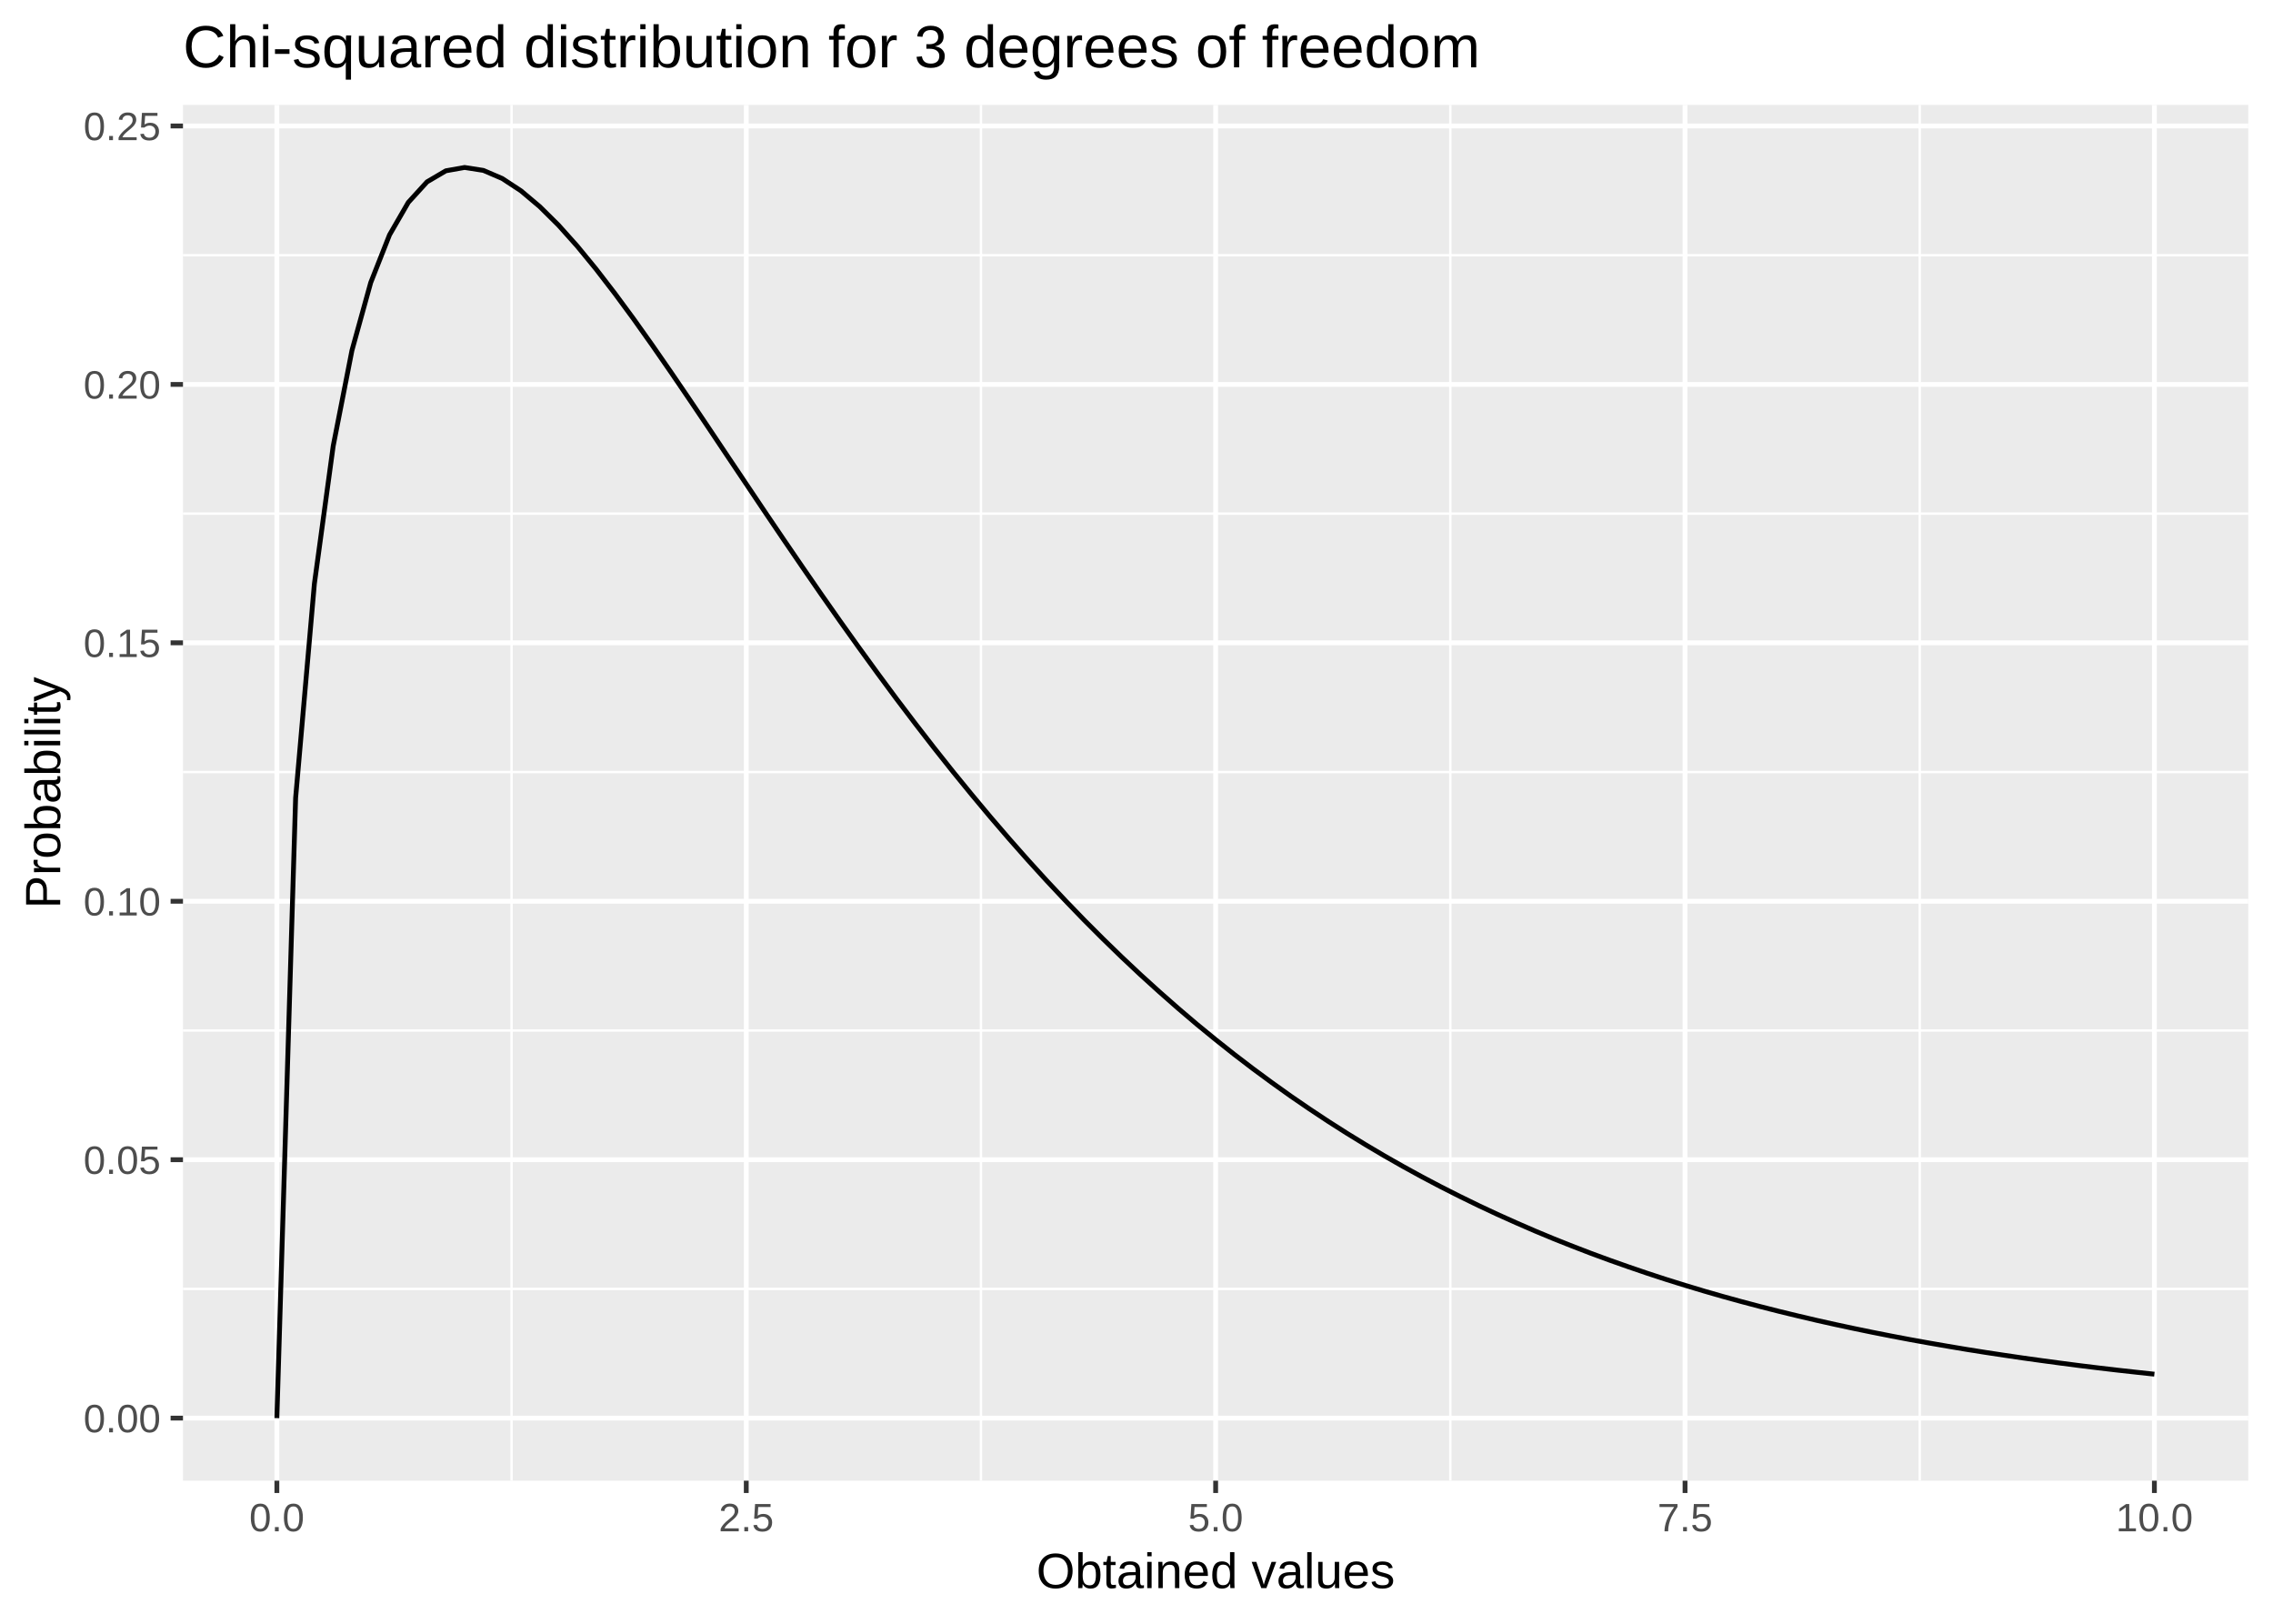
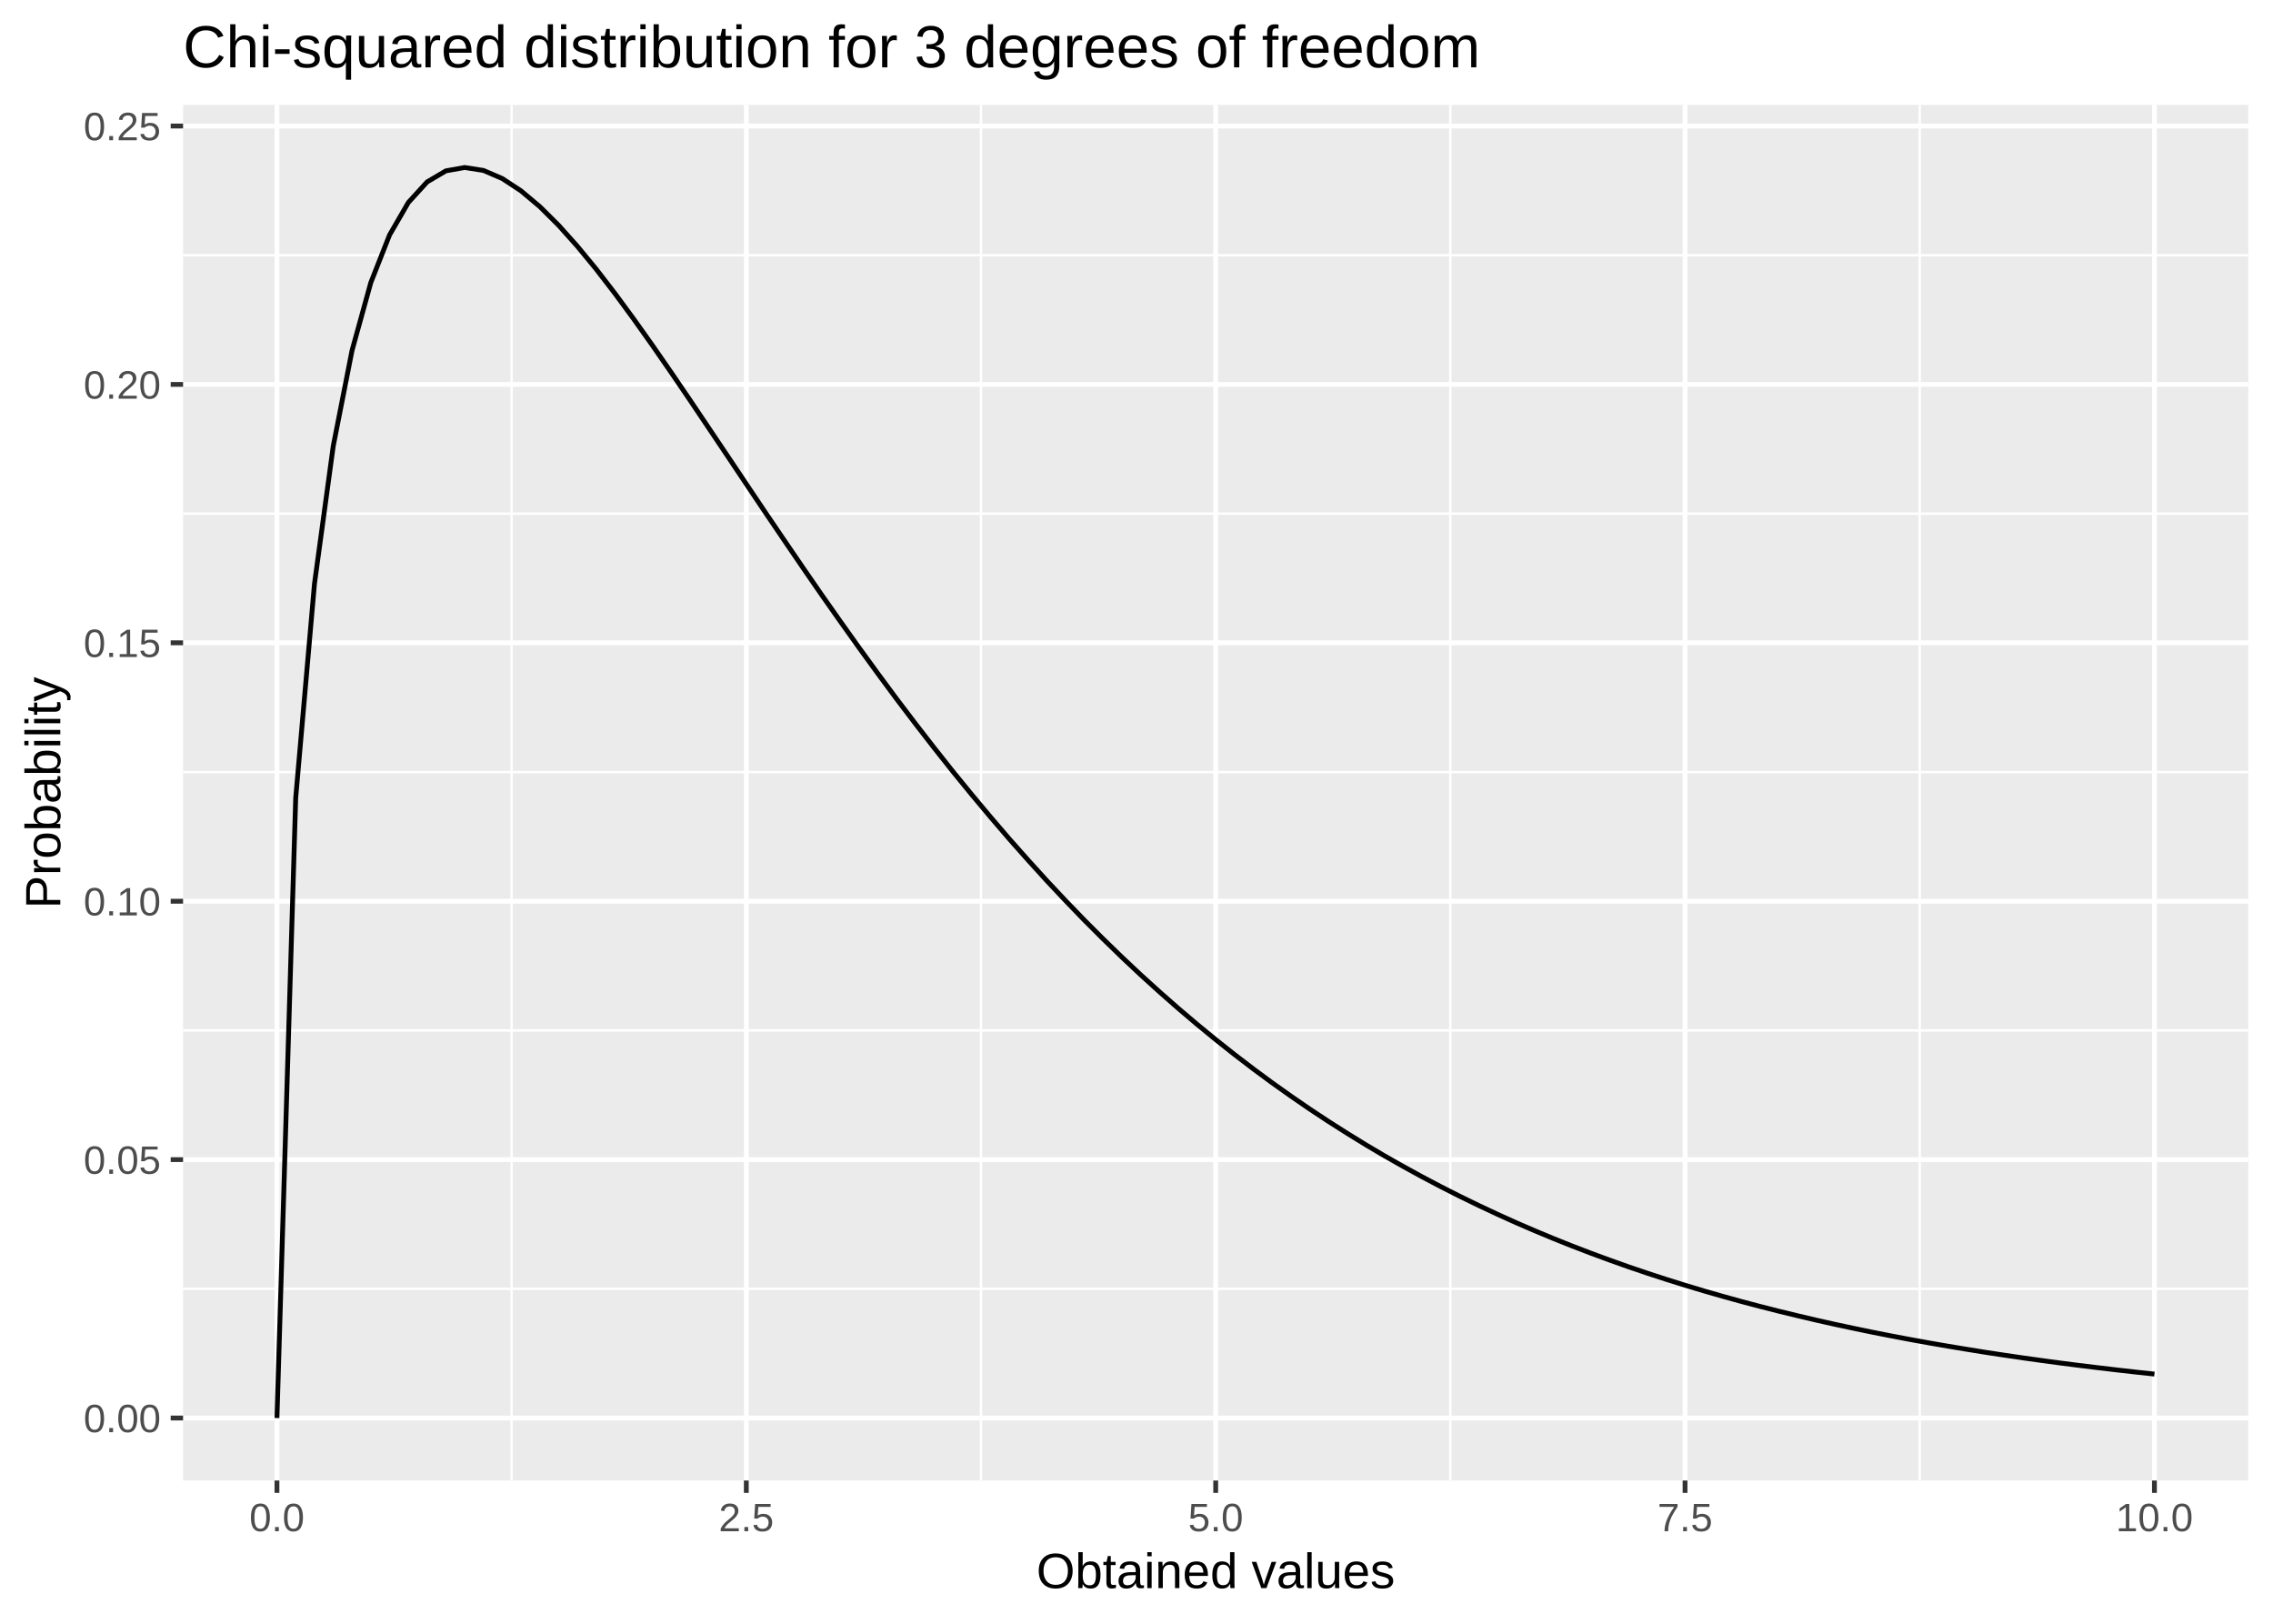
- <svg xmlns="http://www.w3.org/2000/svg" viewBox="0 0 504.00 360.00">
+ <svg xmlns="http://www.w3.org/2000/svg" class="svglite" width="504.00pt" height="360.00pt" viewBox="0 0 504.00 360.00">
  <defs>
    <style type="text/css">
-     line, polyline, polygon, path, rect, circle {
+     .svglite line, .svglite polyline, .svglite polygon, .svglite path, .svglite rect, .svglite circle {
      fill: none;
      stroke: #000000;
      stroke-linecap: round;
      stroke-linejoin: round;
      stroke-miterlimit: 10.00;
    }
  </style>
  </defs>
  <rect width="100%" height="100%" style="stroke: none; fill: #FFFFFF;" />
-   <rect x="0.00" y="0.00" width="504.00" height="360.00" style="stroke-width: 1.07; stroke: #FFFFFF; fill: #FFFFFF;" />
  <defs>
-     <clipPath id="cpNDAuNTd8NDk4LjUyfDMyOC4yOHwyMy4yNw==">
-       <rect x="40.57" y="23.27" width="457.95" height="305.01" />
-     </clipPath>
-   </defs>
-   <rect x="40.57" y="23.27" width="457.95" height="305.01" style="stroke-width: 1.07; stroke: none; fill: #EBEBEB;" clip-path="url(#cpNDAuNTd8NDk4LjUyfDMyOC4yOHwyMy4yNw==)" />
-   <polyline points="40.57,285.76 498.52,285.76 " style="stroke-width: 0.53; stroke: #FFFFFF; stroke-linecap: butt;" clip-path="url(#cpNDAuNTd8NDk4LjUyfDMyOC4yOHwyMy4yNw==)" />
-   <polyline points="40.57,228.47 498.52,228.47 " style="stroke-width: 0.53; stroke: #FFFFFF; stroke-linecap: butt;" clip-path="url(#cpNDAuNTd8NDk4LjUyfDMyOC4yOHwyMy4yNw==)" />
-   <polyline points="40.57,171.17 498.52,171.17 " style="stroke-width: 0.53; stroke: #FFFFFF; stroke-linecap: butt;" clip-path="url(#cpNDAuNTd8NDk4LjUyfDMyOC4yOHwyMy4yNw==)" />
-   <polyline points="40.57,113.88 498.52,113.88 " style="stroke-width: 0.53; stroke: #FFFFFF; stroke-linecap: butt;" clip-path="url(#cpNDAuNTd8NDk4LjUyfDMyOC4yOHwyMy4yNw==)" />
-   <polyline points="40.57,56.58 498.52,56.58 " style="stroke-width: 0.53; stroke: #FFFFFF; stroke-linecap: butt;" clip-path="url(#cpNDAuNTd8NDk4LjUyfDMyOC4yOHwyMy4yNw==)" />
-   <polyline points="113.43,328.28 113.43,23.27 " style="stroke-width: 0.53; stroke: #FFFFFF; stroke-linecap: butt;" clip-path="url(#cpNDAuNTd8NDk4LjUyfDMyOC4yOHwyMy4yNw==)" />
-   <polyline points="217.51,328.28 217.51,23.27 " style="stroke-width: 0.53; stroke: #FFFFFF; stroke-linecap: butt;" clip-path="url(#cpNDAuNTd8NDk4LjUyfDMyOC4yOHwyMy4yNw==)" />
-   <polyline points="321.59,328.28 321.59,23.27 " style="stroke-width: 0.53; stroke: #FFFFFF; stroke-linecap: butt;" clip-path="url(#cpNDAuNTd8NDk4LjUyfDMyOC4yOHwyMy4yNw==)" />
-   <polyline points="425.67,328.28 425.67,23.27 " style="stroke-width: 0.53; stroke: #FFFFFF; stroke-linecap: butt;" clip-path="url(#cpNDAuNTd8NDk4LjUyfDMyOC4yOHwyMy4yNw==)" />
-   <polyline points="40.57,314.41 498.52,314.41 " style="stroke-width: 1.07; stroke: #FFFFFF; stroke-linecap: butt;" clip-path="url(#cpNDAuNTd8NDk4LjUyfDMyOC4yOHwyMy4yNw==)" />
-   <polyline points="40.57,257.12 498.52,257.12 " style="stroke-width: 1.07; stroke: #FFFFFF; stroke-linecap: butt;" clip-path="url(#cpNDAuNTd8NDk4LjUyfDMyOC4yOHwyMy4yNw==)" />
-   <polyline points="40.57,199.82 498.52,199.82 " style="stroke-width: 1.07; stroke: #FFFFFF; stroke-linecap: butt;" clip-path="url(#cpNDAuNTd8NDk4LjUyfDMyOC4yOHwyMy4yNw==)" />
-   <polyline points="40.57,142.52 498.52,142.52 " style="stroke-width: 1.07; stroke: #FFFFFF; stroke-linecap: butt;" clip-path="url(#cpNDAuNTd8NDk4LjUyfDMyOC4yOHwyMy4yNw==)" />
-   <polyline points="40.57,85.23 498.52,85.23 " style="stroke-width: 1.07; stroke: #FFFFFF; stroke-linecap: butt;" clip-path="url(#cpNDAuNTd8NDk4LjUyfDMyOC4yOHwyMy4yNw==)" />
-   <polyline points="40.57,27.93 498.52,27.93 " style="stroke-width: 1.07; stroke: #FFFFFF; stroke-linecap: butt;" clip-path="url(#cpNDAuNTd8NDk4LjUyfDMyOC4yOHwyMy4yNw==)" />
-   <polyline points="61.39,328.28 61.39,23.27 " style="stroke-width: 1.07; stroke: #FFFFFF; stroke-linecap: butt;" clip-path="url(#cpNDAuNTd8NDk4LjUyfDMyOC4yOHwyMy4yNw==)" />
-   <polyline points="165.47,328.28 165.47,23.27 " style="stroke-width: 1.07; stroke: #FFFFFF; stroke-linecap: butt;" clip-path="url(#cpNDAuNTd8NDk4LjUyfDMyOC4yOHwyMy4yNw==)" />
-   <polyline points="269.55,328.28 269.55,23.27 " style="stroke-width: 1.07; stroke: #FFFFFF; stroke-linecap: butt;" clip-path="url(#cpNDAuNTd8NDk4LjUyfDMyOC4yOHwyMy4yNw==)" />
-   <polyline points="373.63,328.28 373.63,23.27 " style="stroke-width: 1.07; stroke: #FFFFFF; stroke-linecap: butt;" clip-path="url(#cpNDAuNTd8NDk4LjUyfDMyOC4yOHwyMy4yNw==)" />
-   <polyline points="477.70,328.28 477.70,23.27 " style="stroke-width: 1.07; stroke: #FFFFFF; stroke-linecap: butt;" clip-path="url(#cpNDAuNTd8NDk4LjUyfDMyOC4yOHwyMy4yNw==)" />
-   <polyline points="61.39,314.41 65.55,176.90 69.71,129.42 73.88,98.89 78.04,77.69 82.20,62.66 86.37,52.08 90.53,44.88 94.69,40.32 98.86,37.87 103.02,37.13 107.18,37.78 111.35,39.57 115.51,42.30 119.67,45.80 123.84,49.93 128.00,54.58 132.16,59.65 136.32,65.05 140.49,70.71 144.65,76.57 148.81,82.58 152.98,88.70 157.14,94.88 161.30,101.10 165.47,107.32 169.63,113.52 173.79,119.67 177.96,125.77 182.12,131.80 186.28,137.73 190.45,143.57 194.61,149.30 198.77,154.92 202.94,160.42 207.10,165.79 211.26,171.03 215.43,176.14 219.59,181.12 223.75,185.96 227.91,190.67 232.08,195.25 236.24,199.68 240.40,203.99 244.57,208.16 248.73,212.20 252.89,216.11 257.06,219.89 261.22,223.55 265.38,227.09 269.55,230.50 273.71,233.80 277.87,236.98 282.04,240.05 286.20,243.02 290.36,245.87 294.53,248.63 298.69,251.28 302.85,253.83 307.01,256.29 311.18,258.66 315.34,260.94 319.50,263.13 323.67,265.24 327.83,267.27 331.99,269.22 336.16,271.09 340.32,272.90 344.48,274.63 348.65,276.29 352.81,277.89 356.97,279.42 361.14,280.89 365.30,282.31 369.46,283.67 373.63,284.97 377.79,286.22 381.95,287.42 386.12,288.57 390.28,289.67 394.44,290.73 398.60,291.74 402.77,292.72 406.93,293.65 411.09,294.54 415.26,295.40 419.42,296.22 423.58,297.01 427.75,297.76 431.91,298.48 436.07,299.18 440.24,299.84 444.40,300.47 448.56,301.08 452.73,301.66 456.89,302.22 461.05,302.76 465.22,303.27 469.38,303.76 473.54,304.22 477.70,304.67 " style="stroke-width: 1.07; stroke-linecap: butt;" clip-path="url(#cpNDAuNTd8NDk4LjUyfDMyOC4yOHwyMy4yNw==)" />
-   <defs>
-     <clipPath id="cpMC4wMHw1MDQuMDB8MzYwLjAwfDAuMDA=">
+     <clipPath id="cpMC4wMHw1MDQuMDB8MC4wMHwzNjAuMDA=">
      <rect x="0.00" y="0.00" width="504.00" height="360.00" />
    </clipPath>
  </defs>
-   <g clip-path="url(#cpMC4wMHw1MDQuMDB8MzYwLjAwfDAuMDA=)">
-     <text x="18.51" y="317.56" style="font-size: 8.80px; fill: #4D4D4D; font-family: Arial;" textLength="17.13px" lengthAdjust="spacingAndGlyphs">0.00</text>
+   <g clip-path="url(#cpMC4wMHw1MDQuMDB8MC4wMHwzNjAuMDA=)">
+     <rect x="0.00" y="0.00" width="504.00" height="360.00" style="stroke-width: 1.07; stroke: #FFFFFF; fill: #FFFFFF;" />
  </g>
-   <g clip-path="url(#cpMC4wMHw1MDQuMDB8MzYwLjAwfDAuMDA=)">
-     <text x="18.51" y="260.27" style="font-size: 8.80px; fill: #4D4D4D; font-family: Arial;" textLength="17.13px" lengthAdjust="spacingAndGlyphs">0.05</text>
+   <defs>
+     <clipPath id="cpNDAuNTl8NDk4LjUyfDIzLjI4fDMyOC4yNQ==">
+       <rect x="40.59" y="23.28" width="457.93" height="304.97" />
+     </clipPath>
+   </defs>
+   <g clip-path="url(#cpNDAuNTl8NDk4LjUyfDIzLjI4fDMyOC4yNQ==)">
+     <rect x="40.59" y="23.28" width="457.93" height="304.97" style="stroke-width: 1.07; stroke: none; fill: #EBEBEB;" />
+     <polyline points="40.59,285.74 498.52,285.74 " style="stroke-width: 0.53; stroke: #FFFFFF; stroke-linecap: butt;" />
+     <polyline points="40.59,228.45 498.52,228.45 " style="stroke-width: 0.53; stroke: #FFFFFF; stroke-linecap: butt;" />
+     <polyline points="40.59,171.17 498.52,171.17 " style="stroke-width: 0.53; stroke: #FFFFFF; stroke-linecap: butt;" />
+     <polyline points="40.59,113.88 498.52,113.88 " style="stroke-width: 0.53; stroke: #FFFFFF; stroke-linecap: butt;" />
+     <polyline points="40.59,56.59 498.52,56.59 " style="stroke-width: 0.53; stroke: #FFFFFF; stroke-linecap: butt;" />
+     <polyline points="113.44,328.25 113.44,23.28 " style="stroke-width: 0.53; stroke: #FFFFFF; stroke-linecap: butt;" />
+     <polyline points="217.52,328.25 217.52,23.28 " style="stroke-width: 0.53; stroke: #FFFFFF; stroke-linecap: butt;" />
+     <polyline points="321.59,328.25 321.59,23.28 " style="stroke-width: 0.53; stroke: #FFFFFF; stroke-linecap: butt;" />
+     <polyline points="425.67,328.25 425.67,23.28 " style="stroke-width: 0.53; stroke: #FFFFFF; stroke-linecap: butt;" />
+     <polyline points="40.59,314.39 498.52,314.39 " style="stroke-width: 1.07; stroke: #FFFFFF; stroke-linecap: butt;" />
+     <polyline points="40.59,257.10 498.52,257.10 " style="stroke-width: 1.07; stroke: #FFFFFF; stroke-linecap: butt;" />
+     <polyline points="40.59,199.81 498.52,199.81 " style="stroke-width: 1.07; stroke: #FFFFFF; stroke-linecap: butt;" />
+     <polyline points="40.59,142.52 498.52,142.52 " style="stroke-width: 1.07; stroke: #FFFFFF; stroke-linecap: butt;" />
+     <polyline points="40.59,85.23 498.52,85.23 " style="stroke-width: 1.07; stroke: #FFFFFF; stroke-linecap: butt;" />
+     <polyline points="40.59,27.94 498.52,27.94 " style="stroke-width: 1.07; stroke: #FFFFFF; stroke-linecap: butt;" />
+     <polyline points="61.41,328.25 61.41,23.28 " style="stroke-width: 1.07; stroke: #FFFFFF; stroke-linecap: butt;" />
+     <polyline points="165.48,328.25 165.48,23.28 " style="stroke-width: 1.07; stroke: #FFFFFF; stroke-linecap: butt;" />
+     <polyline points="269.56,328.25 269.56,23.28 " style="stroke-width: 1.07; stroke: #FFFFFF; stroke-linecap: butt;" />
+     <polyline points="373.63,328.25 373.63,23.28 " style="stroke-width: 1.07; stroke: #FFFFFF; stroke-linecap: butt;" />
+     <polyline points="477.71,328.25 477.71,23.28 " style="stroke-width: 1.07; stroke: #FFFFFF; stroke-linecap: butt;" />
+     <polyline points="61.41,314.39 65.57,176.89 69.73,129.42 73.89,98.90 78.06,77.70 82.22,62.66 86.38,52.09 90.55,44.89 94.71,40.33 98.87,37.88 103.04,37.14 107.20,37.79 111.36,39.58 115.52,42.31 119.69,45.81 123.85,49.94 128.01,54.59 132.18,59.65 136.34,65.05 140.50,70.71 144.67,76.58 148.83,82.59 152.99,88.70 157.15,94.89 161.32,101.10 165.48,107.32 169.64,113.52 173.81,119.67 177.97,125.77 182.13,131.80 186.30,137.73 190.46,143.57 194.62,149.30 198.78,154.92 202.95,160.41 207.11,165.78 211.27,171.03 215.44,176.14 219.60,181.11 223.76,185.96 227.93,190.66 232.09,195.24 236.25,199.67 240.41,203.98 244.58,208.15 248.74,212.19 252.90,216.10 257.07,219.88 261.23,223.54 265.39,227.07 269.56,230.49 273.72,233.79 277.88,236.97 282.04,240.04 286.21,243.00 290.37,245.86 294.53,248.61 298.70,251.26 302.86,253.82 307.02,256.28 311.19,258.64 315.35,260.92 319.51,263.11 323.67,265.22 327.84,267.25 332.00,269.20 336.16,271.08 340.33,272.88 344.49,274.61 348.65,276.27 352.82,277.87 356.98,279.40 361.14,280.88 365.30,282.29 369.47,283.65 373.63,284.95 377.79,286.20 381.96,287.40 386.12,288.55 390.28,289.65 394.45,290.71 398.61,291.72 402.77,292.70 406.93,293.63 411.10,294.52 415.26,295.38 419.42,296.20 423.59,296.99 427.75,297.74 431.91,298.46 436.08,299.15 440.24,299.82 444.40,300.45 448.56,301.06 452.73,301.64 456.89,302.20 461.05,302.73 465.22,303.24 469.38,303.73 473.54,304.20 477.71,304.65 " style="stroke-width: 1.07; stroke-linecap: butt;" />
  </g>
-   <g clip-path="url(#cpMC4wMHw1MDQuMDB8MzYwLjAwfDAuMDA=)">
-     <text x="18.51" y="202.97" style="font-size: 8.80px; fill: #4D4D4D; font-family: Arial;" textLength="17.13px" lengthAdjust="spacingAndGlyphs">0.10</text>
-   </g>
-   <g clip-path="url(#cpMC4wMHw1MDQuMDB8MzYwLjAwfDAuMDA=)">
-     <text x="18.51" y="145.67" style="font-size: 8.80px; fill: #4D4D4D; font-family: Arial;" textLength="17.13px" lengthAdjust="spacingAndGlyphs">0.15</text>
-   </g>
-   <g clip-path="url(#cpMC4wMHw1MDQuMDB8MzYwLjAwfDAuMDA=)">
-     <text x="18.51" y="88.38" style="font-size: 8.80px; fill: #4D4D4D; font-family: Arial;" textLength="17.13px" lengthAdjust="spacingAndGlyphs">0.20</text>
-   </g>
-   <g clip-path="url(#cpMC4wMHw1MDQuMDB8MzYwLjAwfDAuMDA=)">
-     <text x="18.51" y="31.08" style="font-size: 8.80px; fill: #4D4D4D; font-family: Arial;" textLength="17.13px" lengthAdjust="spacingAndGlyphs">0.25</text>
-   </g>
-   <polyline points="37.83,314.41 40.57,314.41 " style="stroke-width: 1.07; stroke: #333333; stroke-linecap: butt;" clip-path="url(#cpMC4wMHw1MDQuMDB8MzYwLjAwfDAuMDA=)" />
-   <polyline points="37.83,257.12 40.57,257.12 " style="stroke-width: 1.07; stroke: #333333; stroke-linecap: butt;" clip-path="url(#cpMC4wMHw1MDQuMDB8MzYwLjAwfDAuMDA=)" />
-   <polyline points="37.83,199.82 40.57,199.82 " style="stroke-width: 1.07; stroke: #333333; stroke-linecap: butt;" clip-path="url(#cpMC4wMHw1MDQuMDB8MzYwLjAwfDAuMDA=)" />
-   <polyline points="37.83,142.52 40.57,142.52 " style="stroke-width: 1.07; stroke: #333333; stroke-linecap: butt;" clip-path="url(#cpMC4wMHw1MDQuMDB8MzYwLjAwfDAuMDA=)" />
-   <polyline points="37.83,85.23 40.57,85.23 " style="stroke-width: 1.07; stroke: #333333; stroke-linecap: butt;" clip-path="url(#cpMC4wMHw1MDQuMDB8MzYwLjAwfDAuMDA=)" />
-   <polyline points="37.83,27.93 40.57,27.93 " style="stroke-width: 1.07; stroke: #333333; stroke-linecap: butt;" clip-path="url(#cpMC4wMHw1MDQuMDB8MzYwLjAwfDAuMDA=)" />
-   <polyline points="61.39,331.02 61.39,328.28 " style="stroke-width: 1.07; stroke: #333333; stroke-linecap: butt;" clip-path="url(#cpMC4wMHw1MDQuMDB8MzYwLjAwfDAuMDA=)" />
-   <polyline points="165.47,331.02 165.47,328.28 " style="stroke-width: 1.07; stroke: #333333; stroke-linecap: butt;" clip-path="url(#cpMC4wMHw1MDQuMDB8MzYwLjAwfDAuMDA=)" />
-   <polyline points="269.55,331.02 269.55,328.28 " style="stroke-width: 1.07; stroke: #333333; stroke-linecap: butt;" clip-path="url(#cpMC4wMHw1MDQuMDB8MzYwLjAwfDAuMDA=)" />
-   <polyline points="373.63,331.02 373.63,328.28 " style="stroke-width: 1.07; stroke: #333333; stroke-linecap: butt;" clip-path="url(#cpMC4wMHw1MDQuMDB8MzYwLjAwfDAuMDA=)" />
-   <polyline points="477.70,331.02 477.70,328.28 " style="stroke-width: 1.07; stroke: #333333; stroke-linecap: butt;" clip-path="url(#cpMC4wMHw1MDQuMDB8MzYwLjAwfDAuMDA=)" />
-   <g clip-path="url(#cpMC4wMHw1MDQuMDB8MzYwLjAwfDAuMDA=)">
-     <text x="55.27" y="339.51" style="font-size: 8.80px; fill: #4D4D4D; font-family: Arial;" textLength="12.23px" lengthAdjust="spacingAndGlyphs">0.0</text>
-   </g>
-   <g clip-path="url(#cpMC4wMHw1MDQuMDB8MzYwLjAwfDAuMDA=)">
-     <text x="159.35" y="339.51" style="font-size: 8.80px; fill: #4D4D4D; font-family: Arial;" textLength="12.23px" lengthAdjust="spacingAndGlyphs">2.5</text>
-   </g>
-   <g clip-path="url(#cpMC4wMHw1MDQuMDB8MzYwLjAwfDAuMDA=)">
-     <text x="263.43" y="339.51" style="font-size: 8.80px; fill: #4D4D4D; font-family: Arial;" textLength="12.23px" lengthAdjust="spacingAndGlyphs">5.0</text>
-   </g>
-   <g clip-path="url(#cpMC4wMHw1MDQuMDB8MzYwLjAwfDAuMDA=)">
-     <text x="367.51" y="339.51" style="font-size: 8.80px; fill: #4D4D4D; font-family: Arial;" textLength="12.23px" lengthAdjust="spacingAndGlyphs">7.5</text>
-   </g>
-   <g clip-path="url(#cpMC4wMHw1MDQuMDB8MzYwLjAwfDAuMDA=)">
-     <text x="469.14" y="339.51" style="font-size: 8.80px; fill: #4D4D4D; font-family: Arial;" textLength="17.13px" lengthAdjust="spacingAndGlyphs">10.0</text>
-   </g>
-   <g clip-path="url(#cpMC4wMHw1MDQuMDB8MzYwLjAwfDAuMDA=)">
-     <text x="229.80" y="352.10" style="font-size: 11.00px; font-family: Arial;" textLength="79.50px" lengthAdjust="spacingAndGlyphs">Obtained values</text>
-   </g>
-   <g clip-path="url(#cpMC4wMHw1MDQuMDB8MzYwLjAwfDAuMDA=)">
-     <text transform="translate(13.35,201.45) rotate(-90)" style="font-size: 11.00px; font-family: Arial;" textLength="51.36px" lengthAdjust="spacingAndGlyphs">Probability</text>
-   </g>
-   <g clip-path="url(#cpMC4wMHw1MDQuMDB8MzYwLjAwfDAuMDA=)">
-     <text x="40.57" y="14.93" style="font-size: 13.20px; font-family: Arial;" textLength="287.62px" lengthAdjust="spacingAndGlyphs">Chi-squared distribution for 3 degrees of freedom</text>
+   <g clip-path="url(#cpMC4wMHw1MDQuMDB8MC4wMHwzNjAuMDA=)">
+     <text x="35.66" y="317.54" text-anchor="end" style="font-size: 8.80px; fill: #4D4D4D; font-family: Arial;" textLength="17.13px" lengthAdjust="spacingAndGlyphs">0.00</text>
+     <text x="35.66" y="260.25" text-anchor="end" style="font-size: 8.80px; fill: #4D4D4D; font-family: Arial;" textLength="17.13px" lengthAdjust="spacingAndGlyphs">0.05</text>
+     <text x="35.66" y="202.96" text-anchor="end" style="font-size: 8.80px; fill: #4D4D4D; font-family: Arial;" textLength="17.13px" lengthAdjust="spacingAndGlyphs">0.10</text>
+     <text x="35.66" y="145.67" text-anchor="end" style="font-size: 8.80px; fill: #4D4D4D; font-family: Arial;" textLength="17.13px" lengthAdjust="spacingAndGlyphs">0.15</text>
+     <text x="35.66" y="88.39" text-anchor="end" style="font-size: 8.80px; fill: #4D4D4D; font-family: Arial;" textLength="17.13px" lengthAdjust="spacingAndGlyphs">0.20</text>
+     <text x="35.66" y="31.10" text-anchor="end" style="font-size: 8.80px; fill: #4D4D4D; font-family: Arial;" textLength="17.13px" lengthAdjust="spacingAndGlyphs">0.25</text>
+     <polyline points="37.85,314.39 40.59,314.39 " style="stroke-width: 1.07; stroke: #333333; stroke-linecap: butt;" />
+     <polyline points="37.85,257.10 40.59,257.10 " style="stroke-width: 1.07; stroke: #333333; stroke-linecap: butt;" />
+     <polyline points="37.85,199.81 40.59,199.81 " style="stroke-width: 1.07; stroke: #333333; stroke-linecap: butt;" />
+     <polyline points="37.85,142.52 40.59,142.52 " style="stroke-width: 1.07; stroke: #333333; stroke-linecap: butt;" />
+     <polyline points="37.85,85.23 40.59,85.23 " style="stroke-width: 1.07; stroke: #333333; stroke-linecap: butt;" />
+     <polyline points="37.85,27.94 40.59,27.94 " style="stroke-width: 1.07; stroke: #333333; stroke-linecap: butt;" />
+     <polyline points="61.41,330.99 61.41,328.25 " style="stroke-width: 1.07; stroke: #333333; stroke-linecap: butt;" />
+     <polyline points="165.48,330.99 165.48,328.25 " style="stroke-width: 1.07; stroke: #333333; stroke-linecap: butt;" />
+     <polyline points="269.56,330.99 269.56,328.25 " style="stroke-width: 1.07; stroke: #333333; stroke-linecap: butt;" />
+     <polyline points="373.63,330.99 373.63,328.25 " style="stroke-width: 1.07; stroke: #333333; stroke-linecap: butt;" />
+     <polyline points="477.71,330.99 477.71,328.25 " style="stroke-width: 1.07; stroke: #333333; stroke-linecap: butt;" />
+     <text x="61.41" y="339.49" text-anchor="middle" style="font-size: 8.80px; fill: #4D4D4D; font-family: Arial;" textLength="12.23px" lengthAdjust="spacingAndGlyphs">0.0</text>
+     <text x="165.48" y="339.49" text-anchor="middle" style="font-size: 8.80px; fill: #4D4D4D; font-family: Arial;" textLength="12.23px" lengthAdjust="spacingAndGlyphs">2.5</text>
+     <text x="269.56" y="339.49" text-anchor="middle" style="font-size: 8.80px; fill: #4D4D4D; font-family: Arial;" textLength="12.23px" lengthAdjust="spacingAndGlyphs">5.0</text>
+     <text x="373.63" y="339.49" text-anchor="middle" style="font-size: 8.80px; fill: #4D4D4D; font-family: Arial;" textLength="12.23px" lengthAdjust="spacingAndGlyphs">7.5</text>
+     <text x="477.71" y="339.49" text-anchor="middle" style="font-size: 8.80px; fill: #4D4D4D; font-family: Arial;" textLength="17.13px" lengthAdjust="spacingAndGlyphs">10.0</text>
+     <text x="269.56" y="352.10" text-anchor="middle" style="font-size: 11.00px; font-family: Arial;" textLength="79.50px" lengthAdjust="spacingAndGlyphs">Obtained values</text>
+     <text transform="translate(13.37,175.77) rotate(-90)" text-anchor="middle" style="font-size: 11.00px; font-family: Arial;" textLength="51.36px" lengthAdjust="spacingAndGlyphs">Probability</text>
+     <text x="40.59" y="14.94" style="font-size: 13.20px; font-family: Arial;" textLength="287.43px" lengthAdjust="spacingAndGlyphs">Chi-squared distribution for 3 degrees of freedom</text>
  </g>
</svg>
